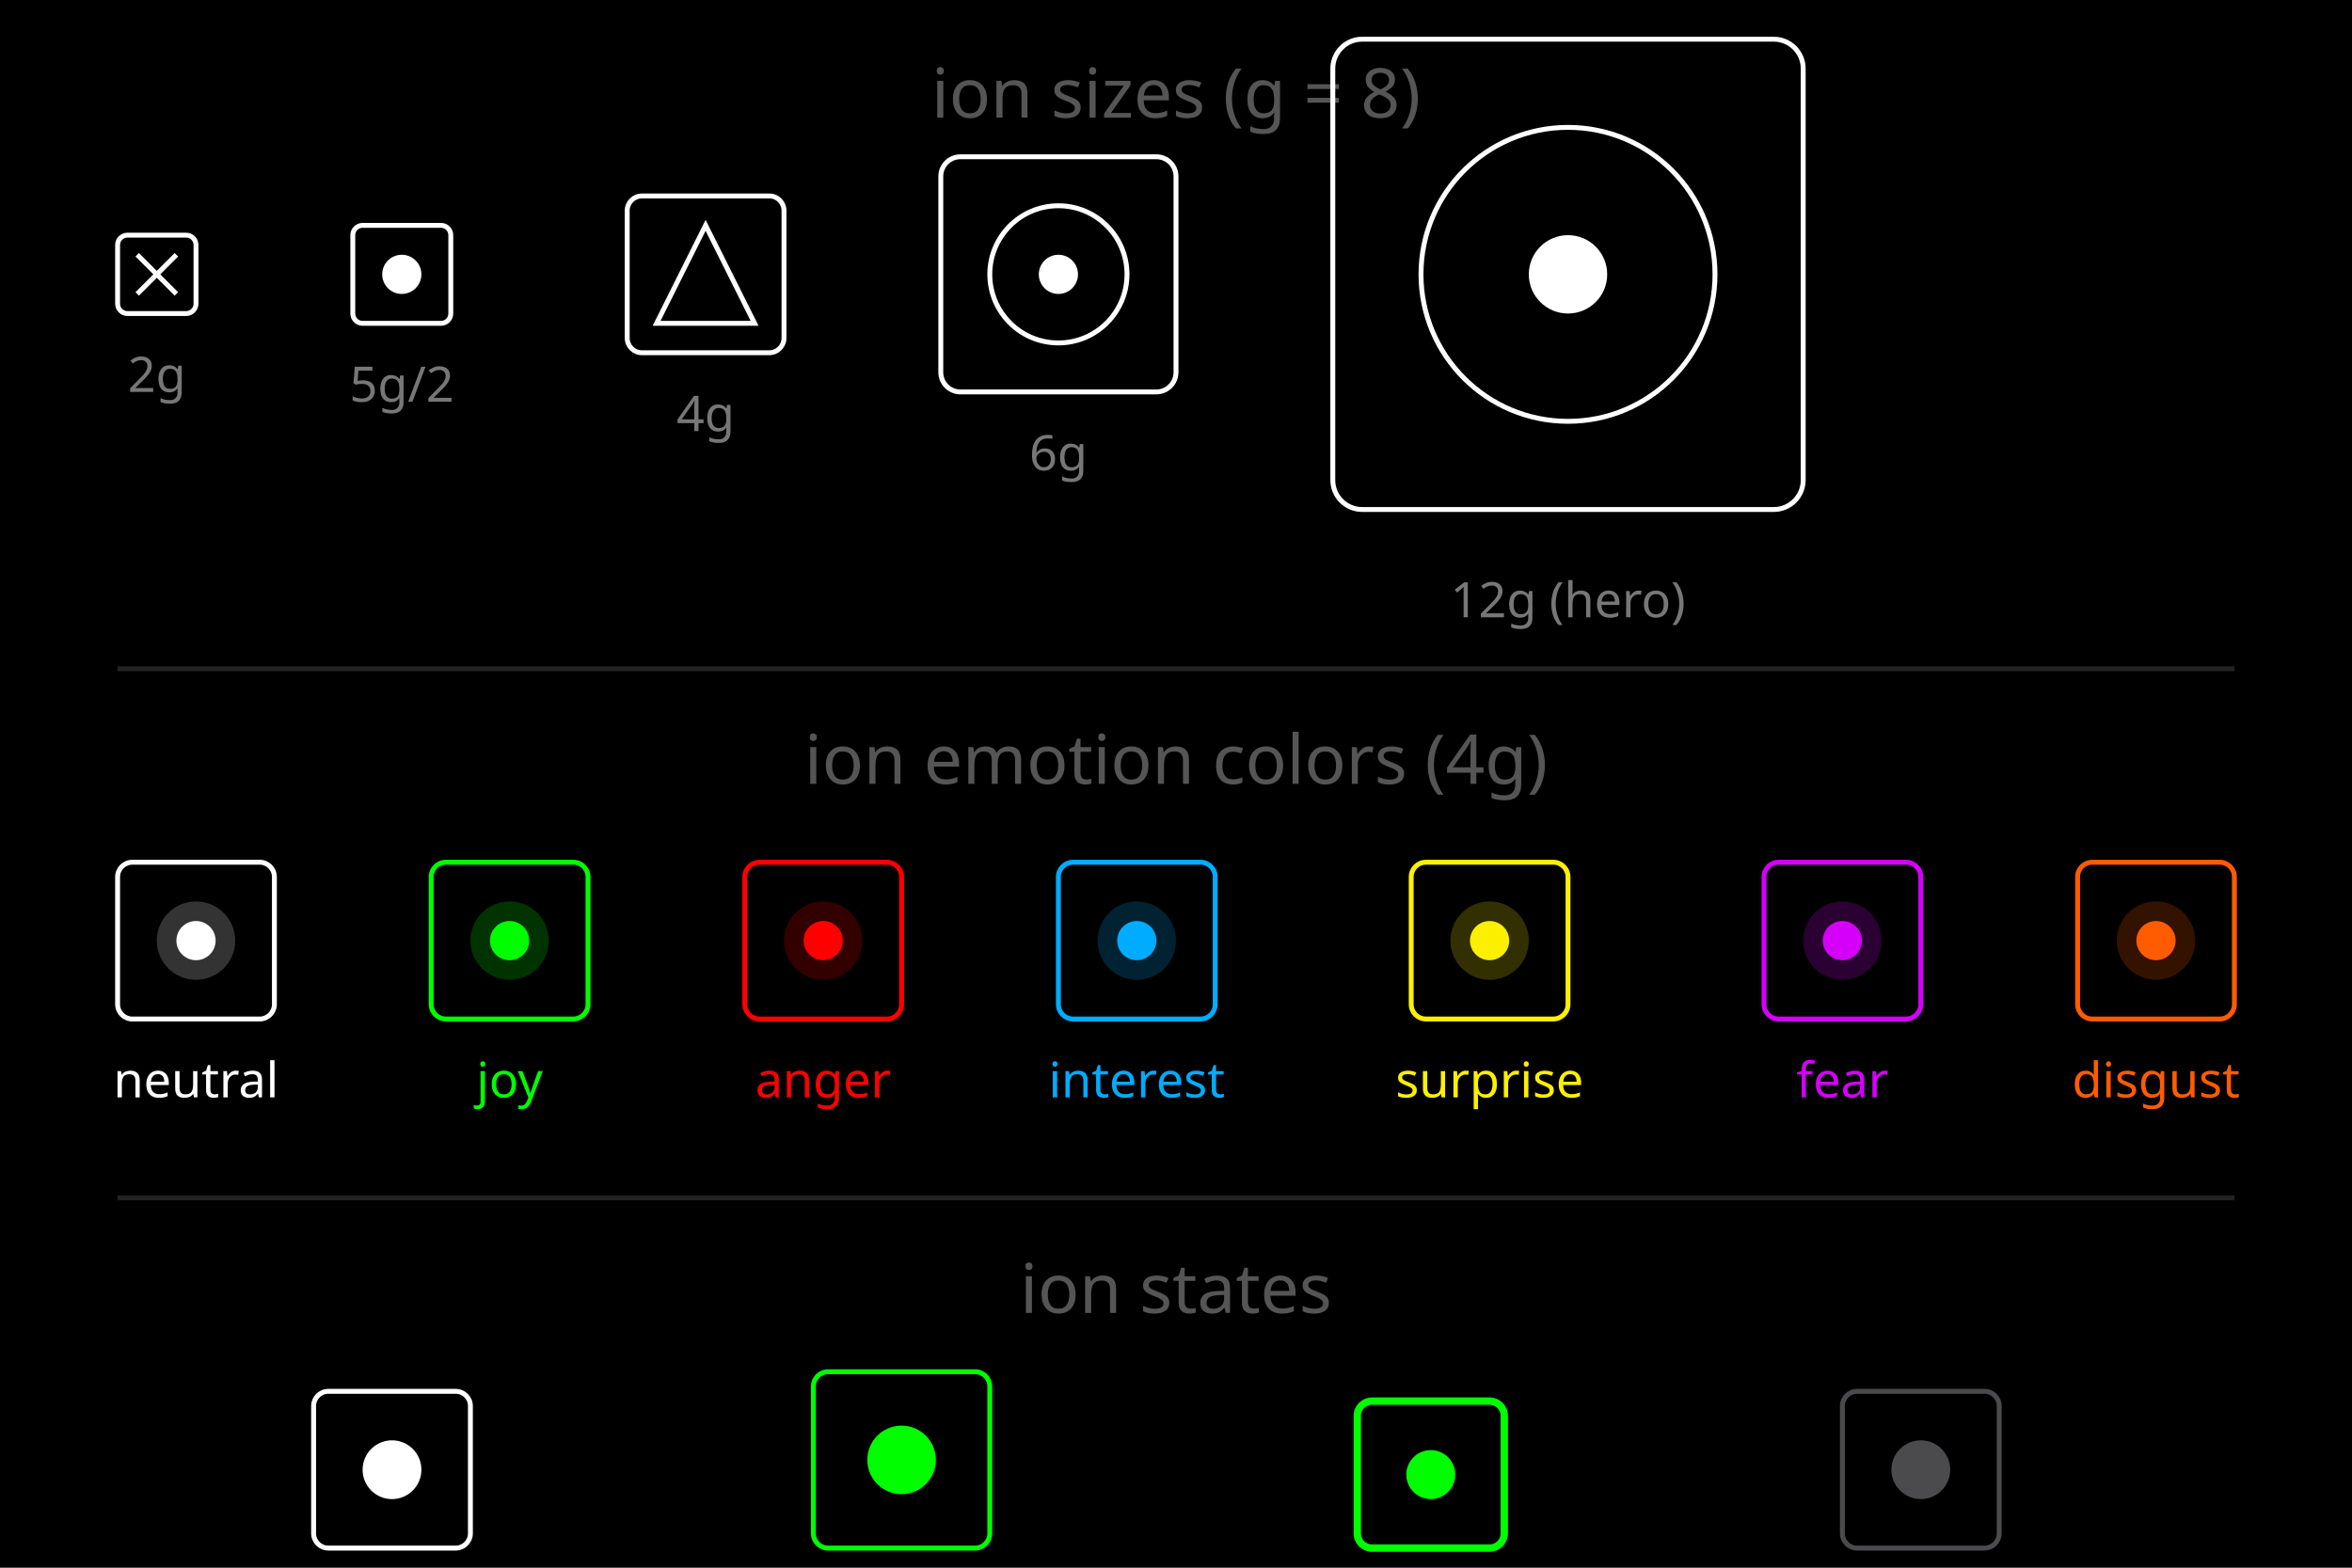
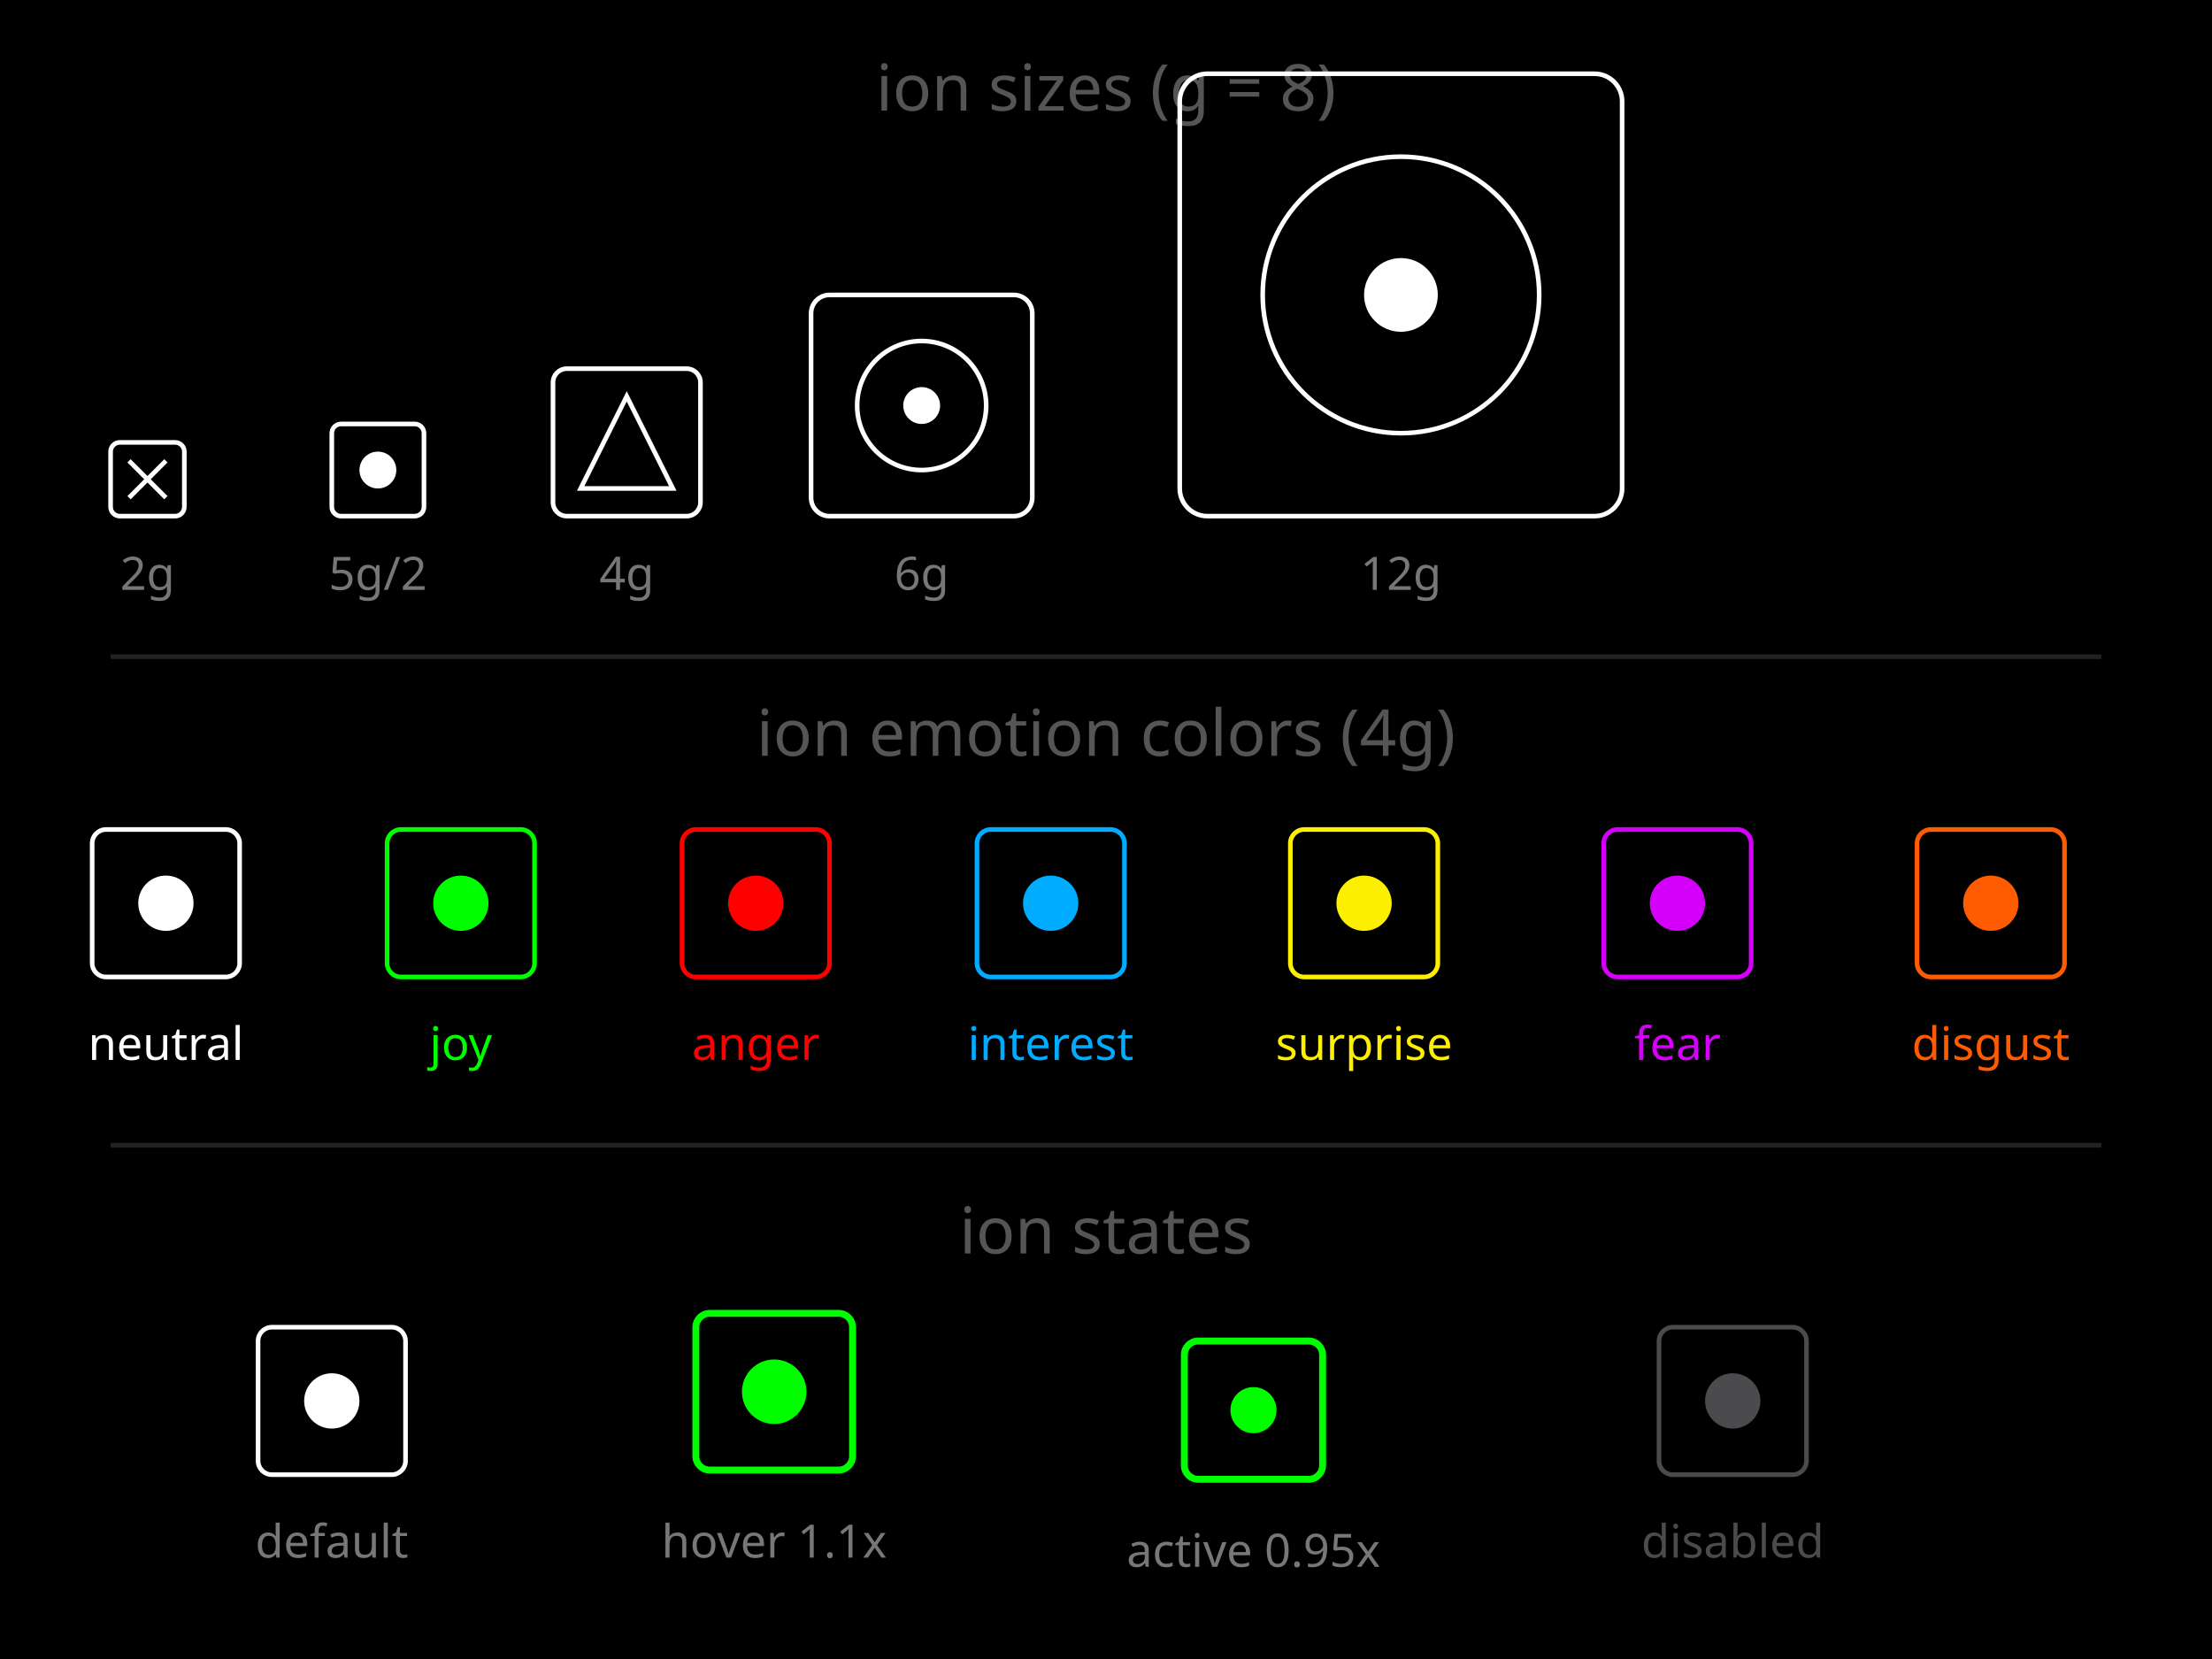
- <svg xmlns="http://www.w3.org/2000/svg" viewBox="0 0 480 320" width="480" height="320">
-   <rect width="480" height="320" fill="#000000" />
+ <svg xmlns="http://www.w3.org/2000/svg" viewBox="0 0 480 360" width="480" height="360">
+   <rect width="480" height="360" fill="#000000" />
  <text x="240" y="24" font-family="Play, sans-serif" font-size="14" fill="#555555" text-anchor="middle">ion sizes (g = 8)</text>
-   <g transform="translate(24, 48)">
+   <g transform="translate(24, 96)">
    <rect x="0" y="0" width="16" height="16" rx="2" fill="none" stroke="#ffffff" stroke-width="1" />
    <line x1="4" y1="4" x2="12" y2="12" stroke="#ffffff" stroke-width="1" />
    <line x1="12" y1="4" x2="4" y2="12" stroke="#ffffff" stroke-width="1" />
-     <text x="8" y="32" font-family="Play, sans-serif" font-size="10" fill="#777777" text-anchor="middle">2g</text>
  </g>
-   <g transform="translate(72, 46)">
+   <text x="32" y="128" font-family="Play, sans-serif" font-size="10" fill="#777777" text-anchor="middle">2g</text>
+   <g transform="translate(72, 92)">
    <rect x="0" y="0" width="20" height="20" rx="2" fill="none" stroke="#ffffff" stroke-width="1" />
    <circle cx="10" cy="10" r="4" fill="#ffffff" />
-     <text x="10" y="36" font-family="Play, sans-serif" font-size="10" fill="#777777" text-anchor="middle">5g/2</text>
  </g>
-   <g transform="translate(128, 40)">
+   <text x="82" y="128" font-family="Play, sans-serif" font-size="10" fill="#777777" text-anchor="middle">5g/2</text>
+   <g transform="translate(120, 80)">
    <rect x="0" y="0" width="32" height="32" rx="3" fill="none" stroke="#ffffff" stroke-width="1" />
    <polygon points="16,6 26,26 6,26" fill="none" stroke="#ffffff" stroke-width="1" />
-     <text x="16" y="48" font-family="Play, sans-serif" font-size="10" fill="#777777" text-anchor="middle">4g</text>
  </g>
-   <g transform="translate(192, 32)">
+   <text x="136" y="128" font-family="Play, sans-serif" font-size="10" fill="#777777" text-anchor="middle">4g</text>
+   <g transform="translate(176, 64)">
    <rect x="0" y="0" width="48" height="48" rx="4" fill="none" stroke="#ffffff" stroke-width="1" />
    <circle cx="24" cy="24" r="14" fill="none" stroke="#ffffff" stroke-width="1" />
    <circle cx="24" cy="24" r="4" fill="#ffffff" />
-     <text x="24" y="64" font-family="Play, sans-serif" font-size="10" fill="#777777" text-anchor="middle">6g</text>
  </g>
-   <g transform="translate(272, 8)">
+   <text x="200" y="128" font-family="Play, sans-serif" font-size="10" fill="#777777" text-anchor="middle">6g</text>
+   <g transform="translate(256, 16)">
    <rect x="0" y="0" width="96" height="96" rx="6" fill="none" stroke="#ffffff" stroke-width="1" />
    <circle cx="48" cy="48" r="30" fill="none" stroke="#ffffff" stroke-width="1" />
    <circle cx="48" cy="48" r="8" fill="#ffffff" />
-     <text x="48" y="118" font-family="Play, sans-serif" font-size="10" fill="#777777" text-anchor="middle">12g (hero)</text>
  </g>
-   <rect x="24" y="136" width="432" height="1" fill="#222222" />
-   <text x="240" y="160" font-family="Play, sans-serif" font-size="14" fill="#555555" text-anchor="middle">ion emotion colors (4g)</text>
-   <g transform="translate(24, 176)">
-     <rect x="0" y="0" width="32" height="32" rx="3" fill="none" stroke="#ffffff" stroke-width="1" />
-     <circle cx="16" cy="16" r="8" fill="#ffffff" opacity="0.2" />
-     <circle cx="16" cy="16" r="4" fill="#ffffff" />
-     <text x="16" y="48" font-family="Play, sans-serif" font-size="10" fill="#ffffff" text-anchor="middle">neutral</text>
-   </g>
-   <g transform="translate(88, 176)">
-     <rect x="0" y="0" width="32" height="32" rx="3" fill="none" stroke="#00fe00" stroke-width="1" />
-     <circle cx="16" cy="16" r="8" fill="#00fe00" opacity="0.2" />
-     <circle cx="16" cy="16" r="4" fill="#00fe00" />
-     <text x="16" y="48" font-family="Play, sans-serif" font-size="10" fill="#00fe00" text-anchor="middle">joy</text>
-   </g>
-   <g transform="translate(152, 176)">
-     <rect x="0" y="0" width="32" height="32" rx="3" fill="none" stroke="#ff0000" stroke-width="1" />
-     <circle cx="16" cy="16" r="8" fill="#ff0000" opacity="0.2" />
-     <circle cx="16" cy="16" r="4" fill="#ff0000" />
-     <text x="16" y="48" font-family="Play, sans-serif" font-size="10" fill="#ff0000" text-anchor="middle">anger</text>
-   </g>
-   <g transform="translate(216, 176)">
-     <rect x="0" y="0" width="32" height="32" rx="3" fill="none" stroke="#00acff" stroke-width="1" />
-     <circle cx="16" cy="16" r="8" fill="#00acff" opacity="0.2" />
-     <circle cx="16" cy="16" r="4" fill="#00acff" />
-     <text x="16" y="48" font-family="Play, sans-serif" font-size="10" fill="#00acff" text-anchor="middle">interest</text>
-   </g>
-   <g transform="translate(288, 176)">
-     <rect x="0" y="0" width="32" height="32" rx="3" fill="none" stroke="#fcf000" stroke-width="1" />
-     <circle cx="16" cy="16" r="8" fill="#fcf000" opacity="0.2" />
-     <circle cx="16" cy="16" r="4" fill="#fcf000" />
-     <text x="16" y="48" font-family="Play, sans-serif" font-size="10" fill="#fcf000" text-anchor="middle">surprise</text>
-   </g>
-   <g transform="translate(360, 176)">
-     <rect x="0" y="0" width="32" height="32" rx="3" fill="none" stroke="#d500f9" stroke-width="1" />
-     <circle cx="16" cy="16" r="8" fill="#d500f9" opacity="0.2" />
-     <circle cx="16" cy="16" r="4" fill="#d500f9" />
-     <text x="16" y="48" font-family="Play, sans-serif" font-size="10" fill="#d500f9" text-anchor="middle">fear</text>
-   </g>
-   <g transform="translate(424, 176)">
-     <rect x="0" y="0" width="32" height="32" rx="3" fill="none" stroke="#ff5b00" stroke-width="1" />
-     <circle cx="16" cy="16" r="8" fill="#ff5b00" opacity="0.2" />
-     <circle cx="16" cy="16" r="4" fill="#ff5b00" />
-     <text x="16" y="48" font-family="Play, sans-serif" font-size="10" fill="#ff5b00" text-anchor="middle">disgust</text>
-   </g>
-   <rect x="24" y="244" width="432" height="1" fill="#222222" />
-   <text x="240" y="268" font-family="Play, sans-serif" font-size="14" fill="#555555" text-anchor="middle">ion states</text>
-   <g transform="translate(64, 284)">
+   <text x="304" y="128" font-family="Play, sans-serif" font-size="10" fill="#777777" text-anchor="middle">12g</text>
+   <rect x="24" y="142" width="432" height="1" fill="#222222" />
+   <text x="240" y="164" font-family="Play, sans-serif" font-size="14" fill="#555555" text-anchor="middle">ion emotion colors (4g)</text>
+   <g transform="translate(20, 180)">
    <rect x="0" y="0" width="32" height="32" rx="3" fill="none" stroke="#ffffff" stroke-width="1" />
    <circle cx="16" cy="16" r="6" fill="#ffffff" />
-     <text x="16" y="48" font-family="Play, sans-serif" font-size="10" fill="#777777" text-anchor="middle">default</text>
+     <text x="16" y="50" font-family="Play, sans-serif" font-size="10" fill="#ffffff" text-anchor="middle">neutral</text>
  </g>
-   <g transform="translate(168, 282)">
-     <rect x="-2" y="-2" width="36" height="36" rx="3" fill="none" stroke="#00fe00" stroke-width="1" />
+   <g transform="translate(84, 180)">
+     <rect x="0" y="0" width="32" height="32" rx="3" fill="none" stroke="#00fe00" stroke-width="1" />
+     <circle cx="16" cy="16" r="6" fill="#00fe00" />
+     <text x="16" y="50" font-family="Play, sans-serif" font-size="10" fill="#00fe00" text-anchor="middle">joy</text>
+   </g>
+   <g transform="translate(148, 180)">
+     <rect x="0" y="0" width="32" height="32" rx="3" fill="none" stroke="#ff0000" stroke-width="1" />
+     <circle cx="16" cy="16" r="6" fill="#ff0000" />
+     <text x="16" y="50" font-family="Play, sans-serif" font-size="10" fill="#ff0000" text-anchor="middle">anger</text>
+   </g>
+   <g transform="translate(212, 180)">
+     <rect x="0" y="0" width="32" height="32" rx="3" fill="none" stroke="#00acff" stroke-width="1" />
+     <circle cx="16" cy="16" r="6" fill="#00acff" />
+     <text x="16" y="50" font-family="Play, sans-serif" font-size="10" fill="#00acff" text-anchor="middle">interest</text>
+   </g>
+   <g transform="translate(280, 180)">
+     <rect x="0" y="0" width="32" height="32" rx="3" fill="none" stroke="#fcf000" stroke-width="1" />
+     <circle cx="16" cy="16" r="6" fill="#fcf000" />
+     <text x="16" y="50" font-family="Play, sans-serif" font-size="10" fill="#fcf000" text-anchor="middle">surprise</text>
+   </g>
+   <g transform="translate(348, 180)">
+     <rect x="0" y="0" width="32" height="32" rx="3" fill="none" stroke="#d500f9" stroke-width="1" />
+     <circle cx="16" cy="16" r="6" fill="#d500f9" />
+     <text x="16" y="50" font-family="Play, sans-serif" font-size="10" fill="#d500f9" text-anchor="middle">fear</text>
+   </g>
+   <g transform="translate(416, 180)">
+     <rect x="0" y="0" width="32" height="32" rx="3" fill="none" stroke="#ff5b00" stroke-width="1" />
+     <circle cx="16" cy="16" r="6" fill="#ff5b00" />
+     <text x="16" y="50" font-family="Play, sans-serif" font-size="10" fill="#ff5b00" text-anchor="middle">disgust</text>
+   </g>
+   <rect x="24" y="248" width="432" height="1" fill="#222222" />
+   <text x="240" y="272" font-family="Play, sans-serif" font-size="14" fill="#555555" text-anchor="middle">ion states</text>
+   <g transform="translate(56, 288)">
+     <rect x="0" y="0" width="32" height="32" rx="3" fill="none" stroke="#ffffff" stroke-width="1" />
+     <circle cx="16" cy="16" r="6" fill="#ffffff" />
+     <text x="16" y="50" font-family="Play, sans-serif" font-size="10" fill="#777777" text-anchor="middle">default</text>
+   </g>
+   <g transform="translate(152, 286)">
+     <rect x="-1" y="-1" width="34" height="34" rx="3" fill="none" stroke="#00fe00" stroke-width="1.5" />
    <circle cx="16" cy="16" r="7" fill="#00fe00" />
-     <text x="16" y="50" font-family="Play, sans-serif" font-size="10" fill="#777777" text-anchor="middle">hover</text>
+     <text x="16" y="52" font-family="Play, sans-serif" font-size="10" fill="#777777" text-anchor="middle">hover 1.1x</text>
  </g>
-   <g transform="translate(276, 285)">
+   <g transform="translate(256, 290)">
    <rect x="1" y="1" width="30" height="30" rx="3" fill="none" stroke="#00fe00" stroke-width="1.5" />
    <circle cx="16" cy="16" r="5" fill="#00fe00" />
-     <text x="16" y="49" font-family="Play, sans-serif" font-size="10" fill="#777777" text-anchor="middle">active</text>
+     <text x="16" y="50" font-family="Play, sans-serif" font-size="10" fill="#777777" text-anchor="middle">active 0.95x</text>
  </g>
-   <g transform="translate(376, 284)">
+   <g transform="translate(360, 288)">
    <rect x="0" y="0" width="32" height="32" rx="3" fill="none" stroke="#4b4b4d" stroke-width="1" />
    <circle cx="16" cy="16" r="6" fill="#4b4b4d" />
-     <text x="16" y="48" font-family="Play, sans-serif" font-size="10" fill="#4b4b4d" text-anchor="middle">disabled</text>
+     <text x="16" y="50" font-family="Play, sans-serif" font-size="10" fill="#4b4b4d" text-anchor="middle">disabled</text>
  </g>
</svg>
